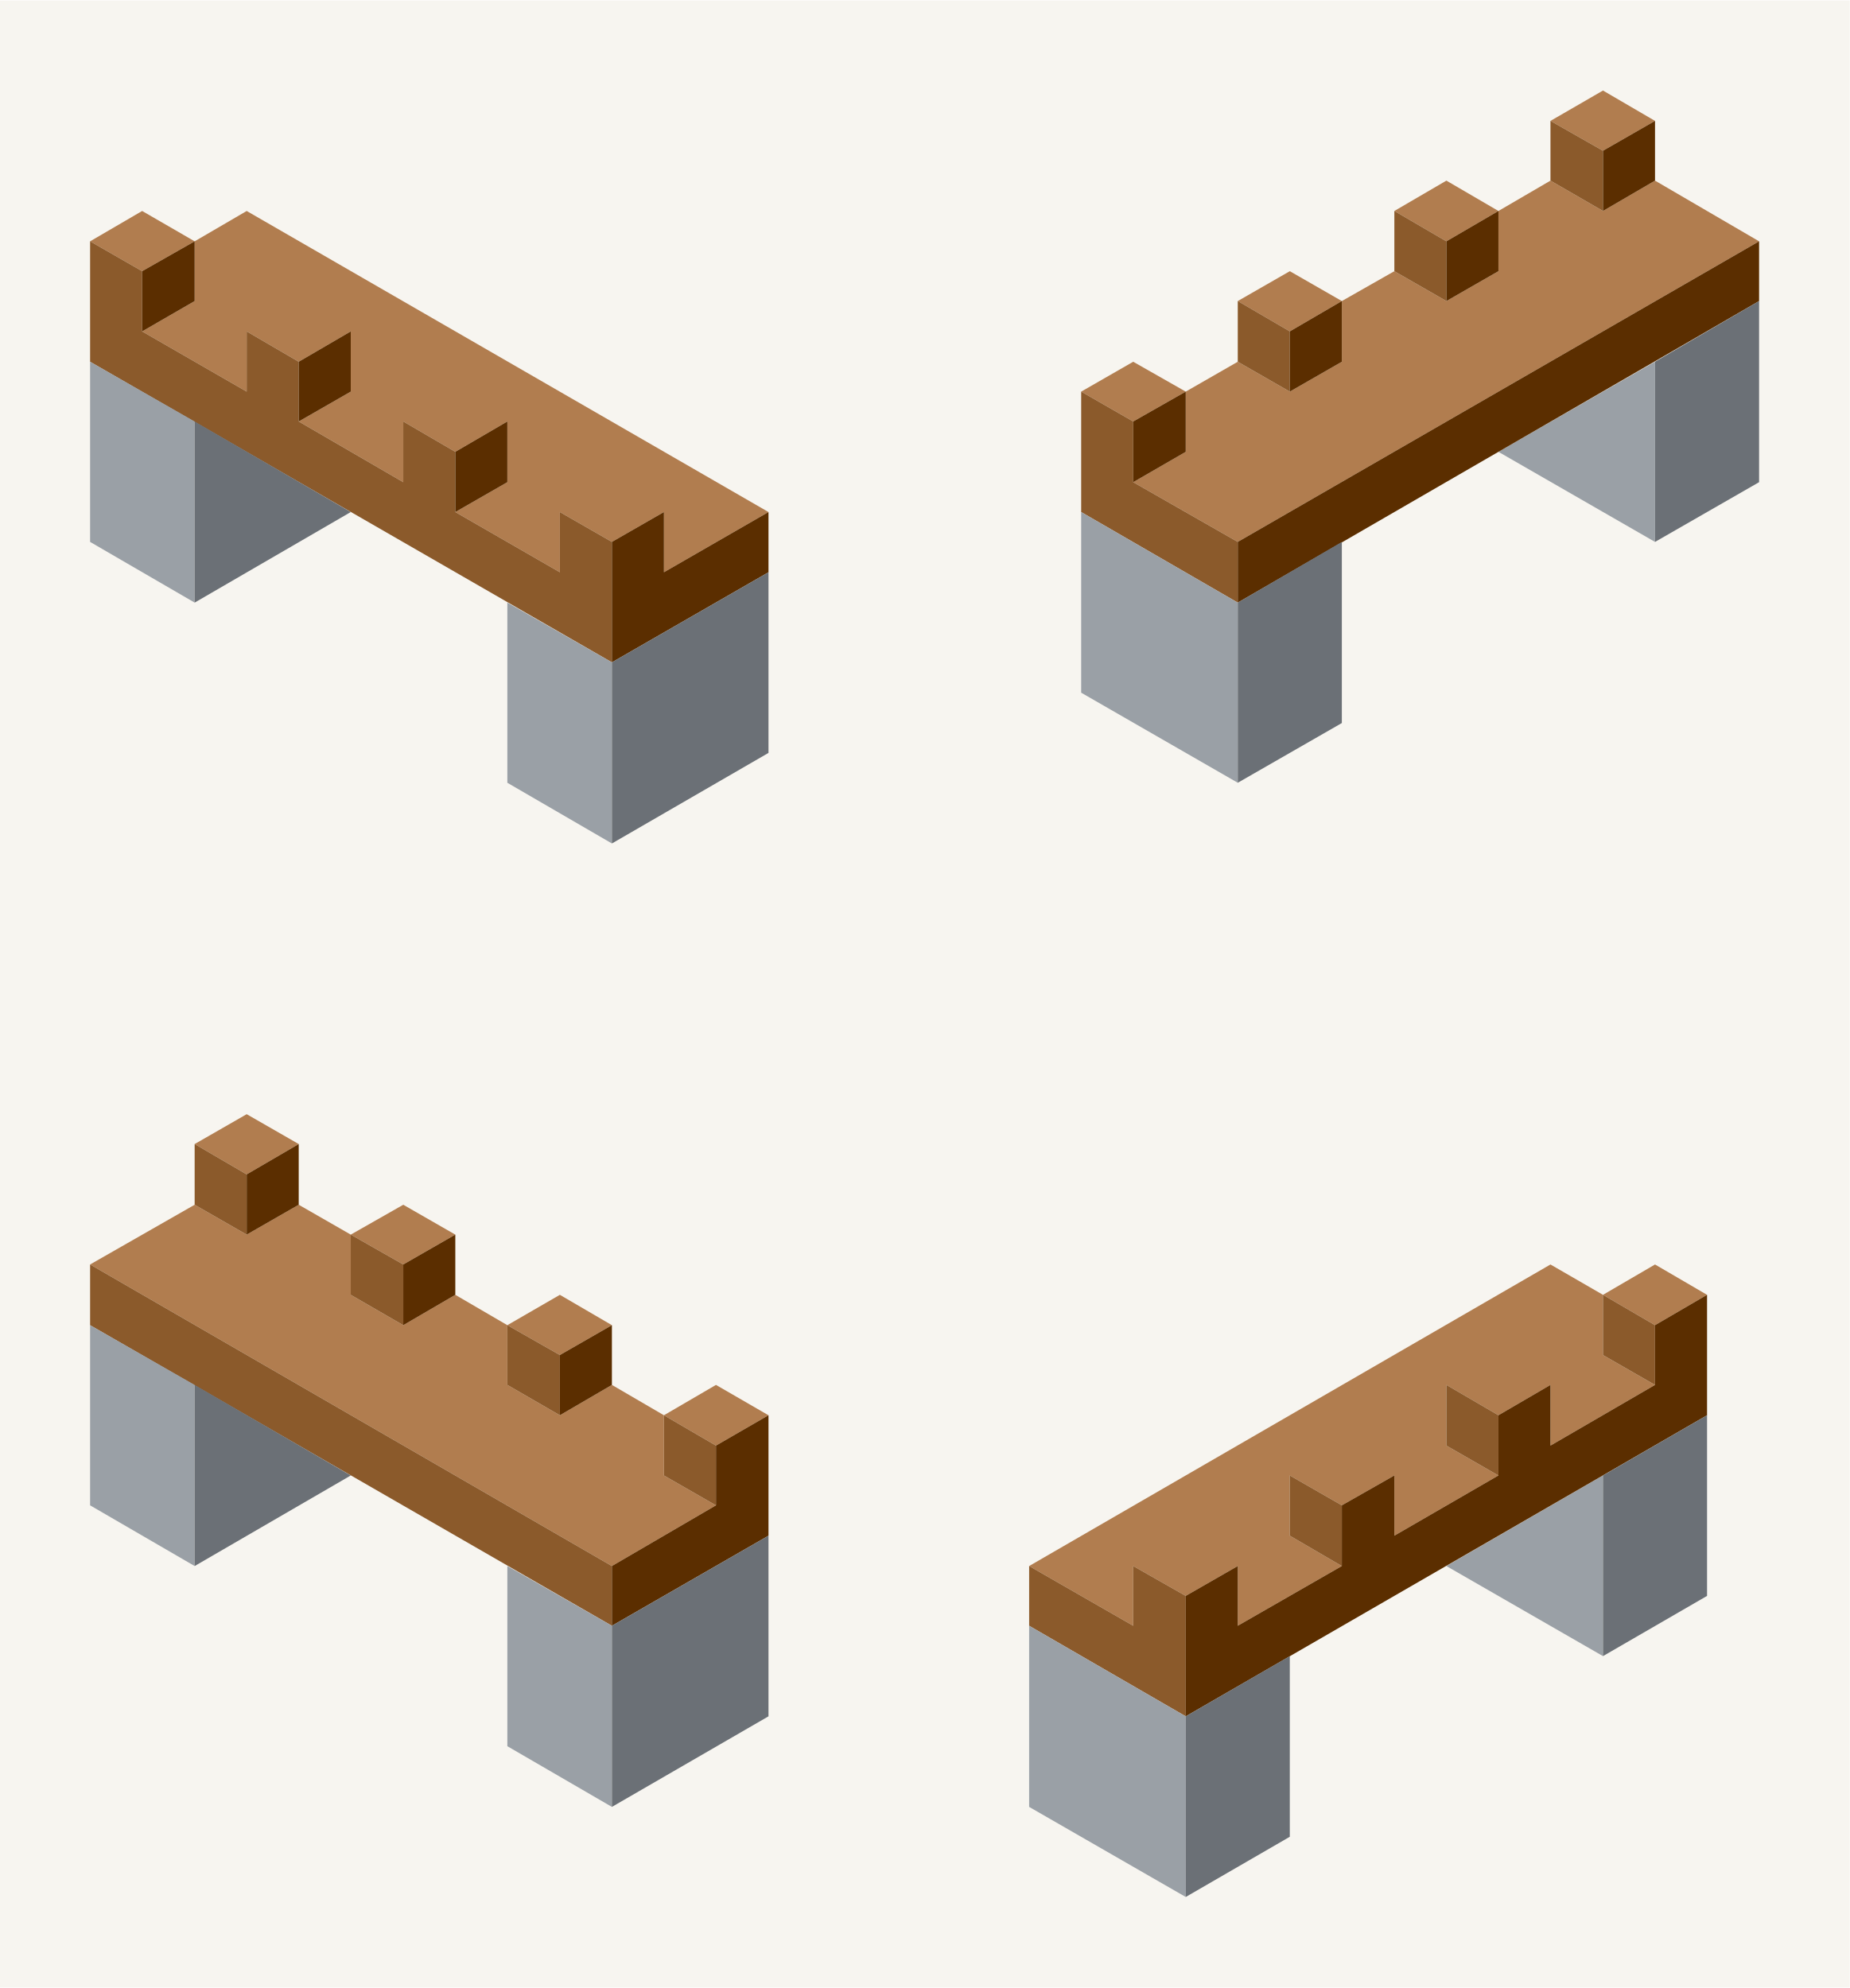
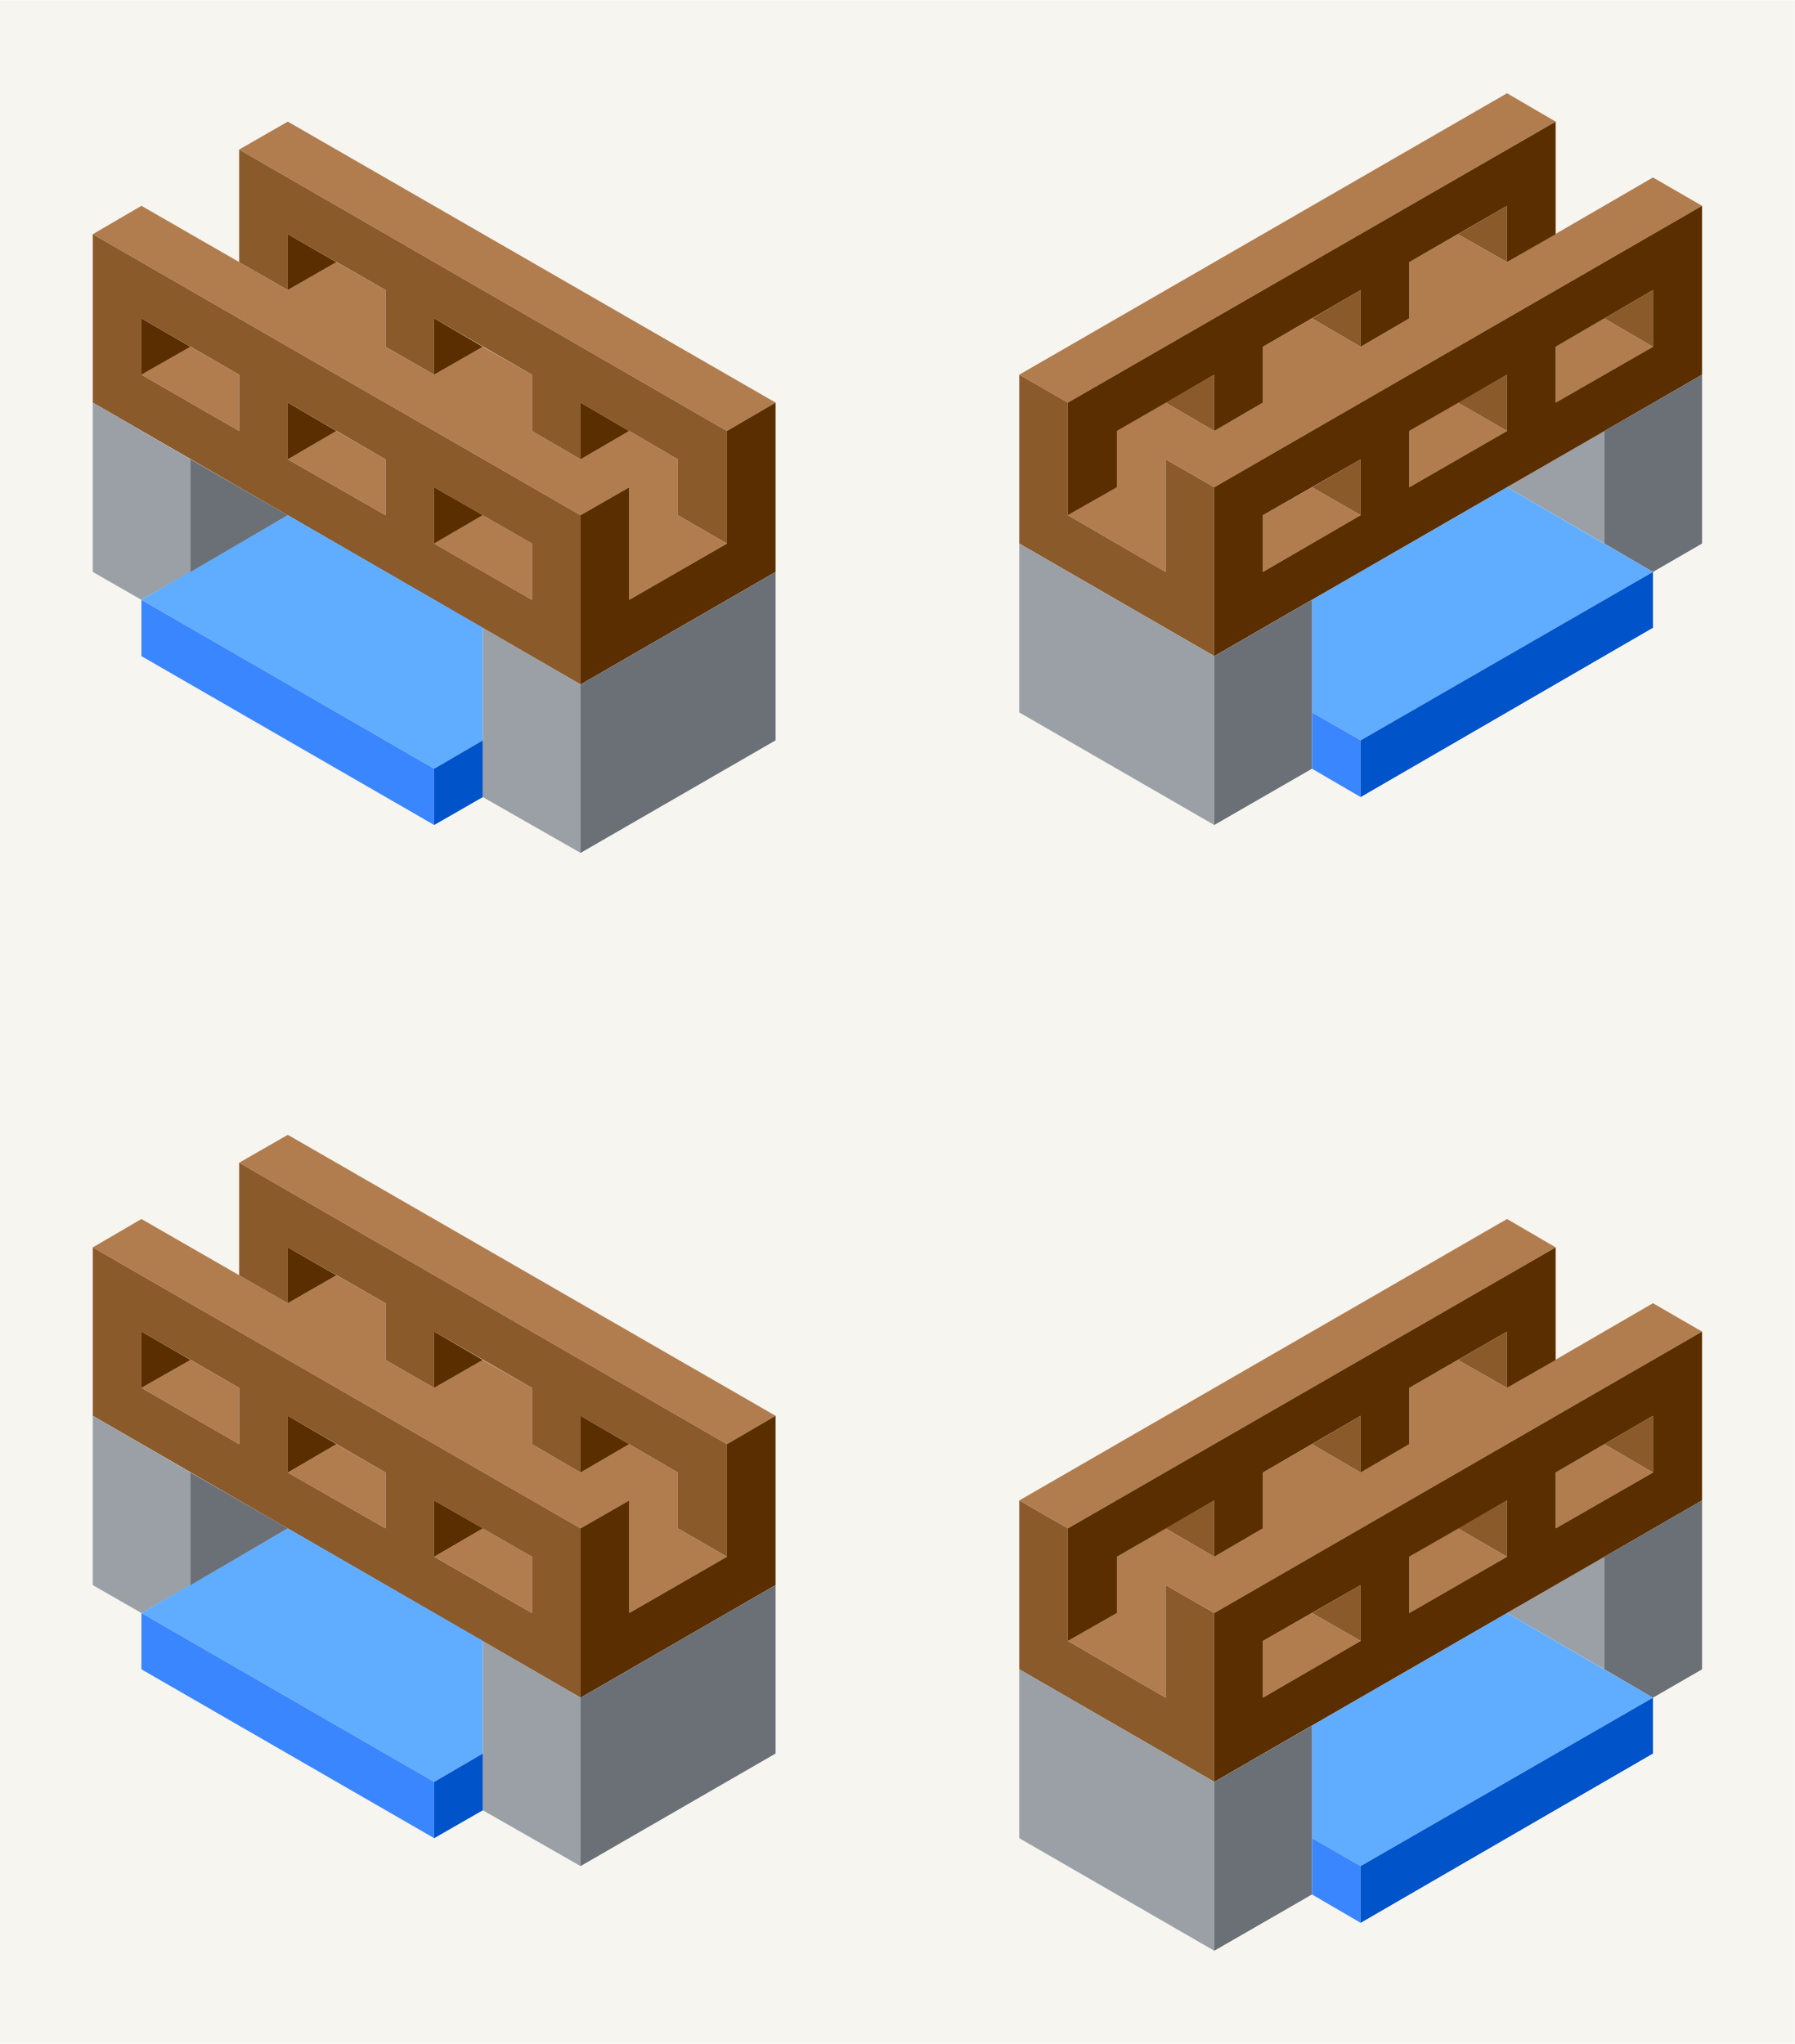
- <svg xmlns="http://www.w3.org/2000/svg" width="640" height="688" viewBox="-0.079 -0.062 3.839 4.125">
-   <rect x="-0.079" y="-0.062" width="3.839" height="4.125" fill="#f7f5f0" />
-   <path fill="#b17d4f" d="M0.541 0.688L0.433 0.625L0.433 0.75L0.216 0.625L0.325 0.562L0.325 0.438L0.216 0.5L0.108 0.438L0.216 0.375L0.325 0.438L0.433 0.375L1.516 1L1.299 1.125L1.299 1L1.191 1.062L1.083 1L1.083 1.125L0.866 1L0.974 0.938L0.974 0.812L0.866 0.875L0.758 0.812L0.758 0.938L0.541 0.812L0.649 0.75L0.649 0.625ZM2.49 1.062L2.273 0.938L2.382 0.875L2.382 0.75L2.273 0.812L2.165 0.75L2.273 0.688L2.382 0.75L2.49 0.688L2.598 0.75L2.706 0.688L2.706 0.562L2.598 0.625L2.49 0.562L2.598 0.5L2.706 0.562L2.815 0.5L2.923 0.562L3.031 0.5L3.031 0.375L2.923 0.438L2.815 0.375L2.923 0.312L3.031 0.375L3.139 0.312L3.248 0.375L3.356 0.312L3.572 0.438ZM3.139 0.188L3.248 0.125L3.356 0.188L3.248 0.25ZM1.299 3L1.407 3.062L1.191 3.188L0.108 2.562L0.325 2.438L0.433 2.5L0.541 2.438L0.649 2.5L0.758 2.438L0.866 2.5L0.758 2.562L0.649 2.5L0.649 2.625L0.758 2.688L0.866 2.625L0.974 2.688L1.083 2.625L1.191 2.688L1.083 2.75L0.974 2.688L0.974 2.812L1.083 2.875L1.191 2.812L1.299 2.875L1.407 2.812L1.516 2.875L1.407 2.938L1.299 2.875ZM0.325 2.312L0.433 2.25L0.541 2.312L0.433 2.375ZM2.273 3.188L2.273 3.312L2.057 3.188L3.139 2.562L3.248 2.625L3.356 2.562L3.464 2.625L3.356 2.688L3.248 2.625L3.248 2.75L3.356 2.812L3.139 2.938L3.139 2.812L3.031 2.875L2.923 2.812L2.923 2.938L3.031 3L2.815 3.125L2.815 3L2.706 3.062L2.598 3L2.598 3.125L2.706 3.188L2.49 3.312L2.49 3.188L2.382 3.25Z" />
-   <path fill="#8b5a2b" d="M0.433 0.625L0.541 0.688L0.541 0.812L0.758 0.938L0.758 0.812L0.866 0.875L0.866 1L1.083 1.125L1.083 1L1.191 1.062L1.191 1.312L0.108 0.688L0.108 0.438L0.216 0.5L0.216 0.625L0.433 0.75ZM2.165 1L2.165 0.75L2.273 0.812L2.273 0.938L2.49 1.062L2.49 1.188ZM3.248 0.25L3.248 0.375L3.139 0.312L3.139 0.188ZM2.923 0.438L2.923 0.562L2.815 0.5L2.815 0.375ZM2.598 0.625L2.598 0.75L2.49 0.688L2.49 0.562ZM0.108 2.688L0.108 2.562L1.191 3.188L1.191 3.312ZM0.433 2.375L0.433 2.5L0.325 2.438L0.325 2.312ZM0.649 2.5L0.758 2.562L0.758 2.688L0.649 2.625ZM0.974 2.688L1.083 2.75L1.083 2.875L0.974 2.812ZM1.299 2.875L1.407 2.938L1.407 3.062L1.299 3ZM2.273 3.188L2.382 3.25L2.382 3.5L2.057 3.312L2.057 3.188L2.273 3.312ZM2.923 2.812L3.031 2.875L3.031 3L2.923 2.938ZM3.248 2.625L3.356 2.688L3.356 2.812L3.248 2.75ZM2.598 3L2.706 3.062L2.706 3.188L2.598 3.125Z" />
-   <path fill="#9aa0a6" d="M0.108 0.688L0.325 0.812L0.325 1.188L0.108 1.062ZM0.974 1.188L1.191 1.312L1.191 1.688L0.974 1.562ZM3.356 0.688L3.356 1.062L3.031 0.875ZM2.165 1L2.49 1.188L2.49 1.562L2.165 1.375ZM0.974 3.188L1.191 3.312L1.191 3.688L0.974 3.562ZM0.108 2.688L0.325 2.812L0.325 3.188L0.108 3.062ZM2.057 3.312L2.382 3.5L2.382 3.875L2.057 3.688ZM3.248 3L3.248 3.375L2.923 3.188Z" />
-   <path fill="#5b2e00" d="M0.541 0.688L0.649 0.625L0.649 0.75L0.541 0.812ZM1.191 1.062L1.299 1L1.299 1.125L1.516 1L1.516 1.125L1.191 1.312ZM0.216 0.5L0.325 0.438L0.325 0.562L0.216 0.625ZM0.866 0.875L0.974 0.812L0.974 0.938L0.866 1ZM3.572 0.438L3.572 0.562L2.49 1.188L2.49 1.062ZM3.356 0.312L3.248 0.375L3.248 0.25L3.356 0.188ZM2.923 0.438L3.031 0.375L3.031 0.5L2.923 0.562ZM2.598 0.625L2.706 0.562L2.706 0.688L2.598 0.75ZM2.273 0.812L2.382 0.75L2.382 0.875L2.273 0.938ZM1.407 3.062L1.407 2.938L1.516 2.875L1.516 3.125L1.191 3.312L1.191 3.188ZM0.541 2.438L0.433 2.5L0.433 2.375L0.541 2.312ZM0.866 2.625L0.758 2.688L0.758 2.562L0.866 2.5ZM1.191 2.812L1.083 2.875L1.083 2.75L1.191 2.688ZM2.382 3.25L2.49 3.188L2.49 3.312L2.706 3.188L2.706 3.062L2.815 3L2.815 3.125L3.031 3L3.031 2.875L3.139 2.812L3.139 2.938L3.356 2.812L3.356 2.688L3.464 2.625L3.464 2.875L2.382 3.5Z" />
-   <path fill="#6b7076" d="M0.325 0.812L0.649 1L0.325 1.188ZM1.516 1.125L1.516 1.5L1.191 1.688L1.191 1.312ZM3.572 0.562L3.572 0.938L3.356 1.062L3.356 0.688ZM2.706 1.062L2.706 1.438L2.49 1.562L2.49 1.188ZM1.516 3.125L1.516 3.5L1.191 3.688L1.191 3.312ZM0.325 2.812L0.649 3L0.325 3.188ZM2.598 3.375L2.598 3.75L2.382 3.875L2.382 3.5ZM3.464 2.875L3.464 3.25L3.248 3.375L3.248 3Z" />
+ <svg xmlns="http://www.w3.org/2000/svg" width="640" height="729" viewBox="-0.098 -0.081 3.985 4.537">
+   <rect x="-0.098" y="-0.081" width="3.985" height="4.537" fill="#f7f5f0" />
+   <path fill="#b17d4f" d="M0.108 0.438L0.216 0.375L0.541 0.562L0.649 0.5L0.758 0.562L0.758 0.688L0.866 0.75L0.974 0.688L1.083 0.75L1.083 0.875L1.191 0.938L1.299 0.875L1.407 0.938L1.407 1.062L1.516 1.125L1.299 1.25L1.299 1L1.191 1.062ZM0.216 0.75L0.325 0.688L0.433 0.75L0.433 0.875ZM0.541 0.938L0.649 0.875L0.758 0.938L0.758 1.062ZM0.866 1.125L0.974 1.062L1.083 1.125L1.083 1.25ZM0.433 0.25L0.541 0.188L1.624 0.812L1.516 0.875ZM2.598 1L2.49 0.938L2.49 1.188L2.273 1.062L2.382 1L2.382 0.875L2.49 0.812L2.598 0.875L2.706 0.812L2.706 0.688L2.815 0.625L2.923 0.688L3.031 0.625L3.031 0.5L3.139 0.438L3.248 0.5L3.572 0.312L3.681 0.375ZM3.356 0.688L3.464 0.625L3.572 0.688L3.356 0.812ZM3.031 0.875L3.139 0.812L3.248 0.875L3.031 1ZM2.706 1.062L2.815 1L2.923 1.062L2.706 1.188ZM3.248 0.125L3.356 0.188L2.273 0.812L2.165 0.75ZM1.407 3.312L1.516 3.375L1.299 3.5L1.299 3.25L1.191 3.312L0.108 2.688L0.216 2.625L0.541 2.812L0.649 2.75L0.758 2.812L0.758 2.938L0.866 3L0.974 2.938L1.083 3L1.083 3.125L1.191 3.188L1.299 3.125L1.407 3.188ZM0.758 3.188L0.758 3.312L0.541 3.188L0.649 3.125ZM0.866 3.375L0.974 3.312L1.083 3.375L1.083 3.5ZM0.216 3L0.325 2.938L0.433 3L0.433 3.125ZM0.433 2.5L0.541 2.438L1.624 3.062L1.516 3.125ZM2.273 3.562L2.382 3.5L2.382 3.375L2.49 3.312L2.598 3.375L2.706 3.312L2.706 3.188L2.815 3.125L2.923 3.188L3.031 3.125L3.031 3L3.139 2.938L3.248 3L3.572 2.812L3.681 2.875L2.598 3.5L2.49 3.438L2.49 3.688ZM3.031 3.5L3.031 3.375L3.139 3.312L3.248 3.375ZM2.706 3.562L2.815 3.5L2.923 3.562L2.706 3.688ZM3.356 3.188L3.464 3.125L3.572 3.188L3.356 3.312ZM3.248 2.625L3.356 2.688L2.273 3.312L2.165 3.25Z" />
+   <path fill="#8b5a2b" d="M0.433 0.75L0.216 0.625L0.216 0.75L0.433 0.875ZM1.191 1.062L1.191 1.438L0.108 0.812L0.108 0.438ZM0.541 0.812L0.541 0.938L0.758 1.062L0.758 0.938ZM0.866 1L0.866 1.125L1.083 1.25L1.083 1.125ZM0.541 0.438L0.541 0.562L0.433 0.5L0.433 0.25L1.516 0.875L1.516 1.125L1.407 1.062L1.407 0.938L1.191 0.812L1.191 0.938L1.083 0.875L1.083 0.75L0.866 0.625L0.866 0.75L0.758 0.688L0.758 0.562ZM3.139 0.812L3.248 0.75L3.248 0.875ZM2.815 1L2.923 0.938L2.923 1.062ZM2.598 1L2.598 1.375L2.165 1.125L2.165 0.75L2.273 0.812L2.273 1.062L2.49 1.188L2.49 0.938ZM3.139 0.438L3.248 0.375L3.248 0.5ZM3.464 0.625L3.572 0.562L3.572 0.688ZM2.815 0.625L2.923 0.562L2.923 0.688ZM2.49 0.812L2.598 0.75L2.598 0.875ZM1.191 3.688L0.108 3.062L0.108 2.688L1.191 3.312ZM0.866 3.25L0.866 3.375L1.083 3.5L1.083 3.375ZM0.758 3.312L0.758 3.188L0.541 3.062L0.541 3.188ZM0.433 3L0.216 2.875L0.216 3L0.433 3.125ZM0.541 2.688L0.541 2.812L0.433 2.75L0.433 2.5L1.516 3.125L1.516 3.375L1.407 3.312L1.407 3.188L1.191 3.062L1.191 3.188L1.083 3.125L1.083 3L0.866 2.875L0.866 3L0.758 2.938L0.758 2.812ZM2.49 3.688L2.49 3.438L2.598 3.5L2.598 3.875L2.165 3.625L2.165 3.25L2.273 3.312L2.273 3.562ZM2.815 3.5L2.923 3.438L2.923 3.562ZM3.139 3.312L3.248 3.25L3.248 3.375ZM3.139 2.938L3.248 2.875L3.248 3ZM3.464 3.125L3.572 3.062L3.572 3.188ZM2.815 3.125L2.923 3.062L2.923 3.188ZM2.49 3.312L2.598 3.25L2.598 3.375Z" />
+   <path fill="#9aa0a6" d="M0.108 0.812L0.325 0.938L0.325 1.188L0.216 1.25L0.108 1.188ZM0.974 1.312L1.191 1.438L1.191 1.812L0.974 1.688ZM3.464 0.875L3.464 1.125L3.248 1ZM2.598 1.375L2.598 1.75L2.165 1.5L2.165 1.125ZM0.974 3.562L1.191 3.688L1.191 4.062L0.974 3.938ZM0.108 3.062L0.325 3.188L0.325 3.438L0.216 3.5L0.108 3.438ZM2.165 3.625L2.598 3.875L2.598 4.25L2.165 4ZM3.464 3.375L3.464 3.625L3.248 3.5Z" />
+   <path fill="#60adff" d="M0.216 1.25L0.541 1.062L0.974 1.312L0.974 1.562L0.866 1.625ZM3.248 1L3.572 1.188L2.923 1.562L2.815 1.5L2.815 1.25ZM0.541 3.312L0.974 3.562L0.974 3.812L0.866 3.875L0.216 3.5ZM3.248 3.5L3.572 3.688L2.923 4.062L2.815 4L2.815 3.75Z" />
+   <path fill="#5b2e00" d="M0.541 0.812L0.649 0.875L0.541 0.938ZM1.191 1.062L1.299 1L1.299 1.25L1.516 1.125L1.516 0.875L1.624 0.812L1.624 1.188L1.191 1.438ZM0.866 1L0.974 1.062L0.866 1.125ZM0.541 0.438L0.649 0.5L0.541 0.562ZM0.866 0.625L0.974 0.688L0.866 0.75ZM1.191 0.812L1.299 0.875L1.191 0.938ZM0.216 0.625L0.325 0.688L0.216 0.75ZM3.681 0.375L3.681 0.75L2.598 1.375L2.598 1ZM3.356 0.688L3.356 0.812L3.572 0.688L3.572 0.562ZM3.248 0.75L3.031 0.875L3.031 1L3.248 0.875ZM2.923 0.938L2.706 1.062L2.706 1.188L2.923 1.062ZM3.356 0.438L3.248 0.5L3.248 0.375L3.031 0.5L3.031 0.625L2.923 0.688L2.923 0.562L2.706 0.688L2.706 0.812L2.598 0.875L2.598 0.75L2.382 0.875L2.382 1L2.273 1.062L2.273 0.812L3.356 0.188ZM1.516 3.375L1.516 3.125L1.624 3.062L1.624 3.438L1.191 3.688L1.191 3.312L1.299 3.25L1.299 3.5ZM0.866 3.25L0.974 3.312L0.866 3.375ZM0.541 3.062L0.649 3.125L0.541 3.188ZM0.541 2.688L0.649 2.75L0.541 2.812ZM0.866 2.875L0.974 2.938L0.866 3ZM1.191 3.062L1.299 3.125L1.191 3.188ZM0.216 2.875L0.325 2.938L0.216 3ZM2.598 3.5L3.681 2.875L3.681 3.25L2.598 3.875ZM3.031 3.375L3.031 3.5L3.248 3.375L3.248 3.25ZM2.923 3.438L2.706 3.562L2.706 3.688L2.923 3.562ZM3.356 3.188L3.356 3.312L3.572 3.188L3.572 3.062ZM3.356 2.938L3.248 3L3.248 2.875L3.031 3L3.031 3.125L2.923 3.188L2.923 3.062L2.706 3.188L2.706 3.312L2.598 3.375L2.598 3.25L2.382 3.375L2.382 3.5L2.273 3.562L2.273 3.312L3.356 2.688Z" />
+   <path fill="#6b7076" d="M0.325 0.938L0.541 1.062L0.325 1.188ZM1.624 1.188L1.624 1.562L1.191 1.812L1.191 1.438ZM3.681 0.75L3.681 1.125L3.572 1.188L3.464 1.125L3.464 0.875ZM2.815 1.25L2.815 1.625L2.598 1.75L2.598 1.375ZM1.624 3.438L1.624 3.812L1.191 4.062L1.191 3.688ZM0.325 3.188L0.541 3.312L0.325 3.438ZM2.815 3.75L2.815 4.125L2.598 4.25L2.598 3.875ZM3.681 3.25L3.681 3.625L3.572 3.688L3.464 3.625L3.464 3.375Z" />
+   <path fill="#3a86ff" d="M0.216 1.25L0.866 1.625L0.866 1.75L0.216 1.375ZM2.815 1.5L2.923 1.562L2.923 1.688L2.815 1.625ZM0.216 3.5L0.866 3.875L0.866 4L0.216 3.625ZM2.815 4L2.923 4.062L2.923 4.188L2.815 4.125Z" />
+   <path fill="#0053c8" d="M0.866 1.625L0.974 1.562L0.974 1.688L0.866 1.75ZM3.572 1.188L3.572 1.312L2.923 1.688L2.923 1.562ZM0.866 3.875L0.974 3.812L0.974 3.938L0.866 4ZM3.572 3.688L3.572 3.812L2.923 4.188L2.923 4.062Z" />
</svg>
